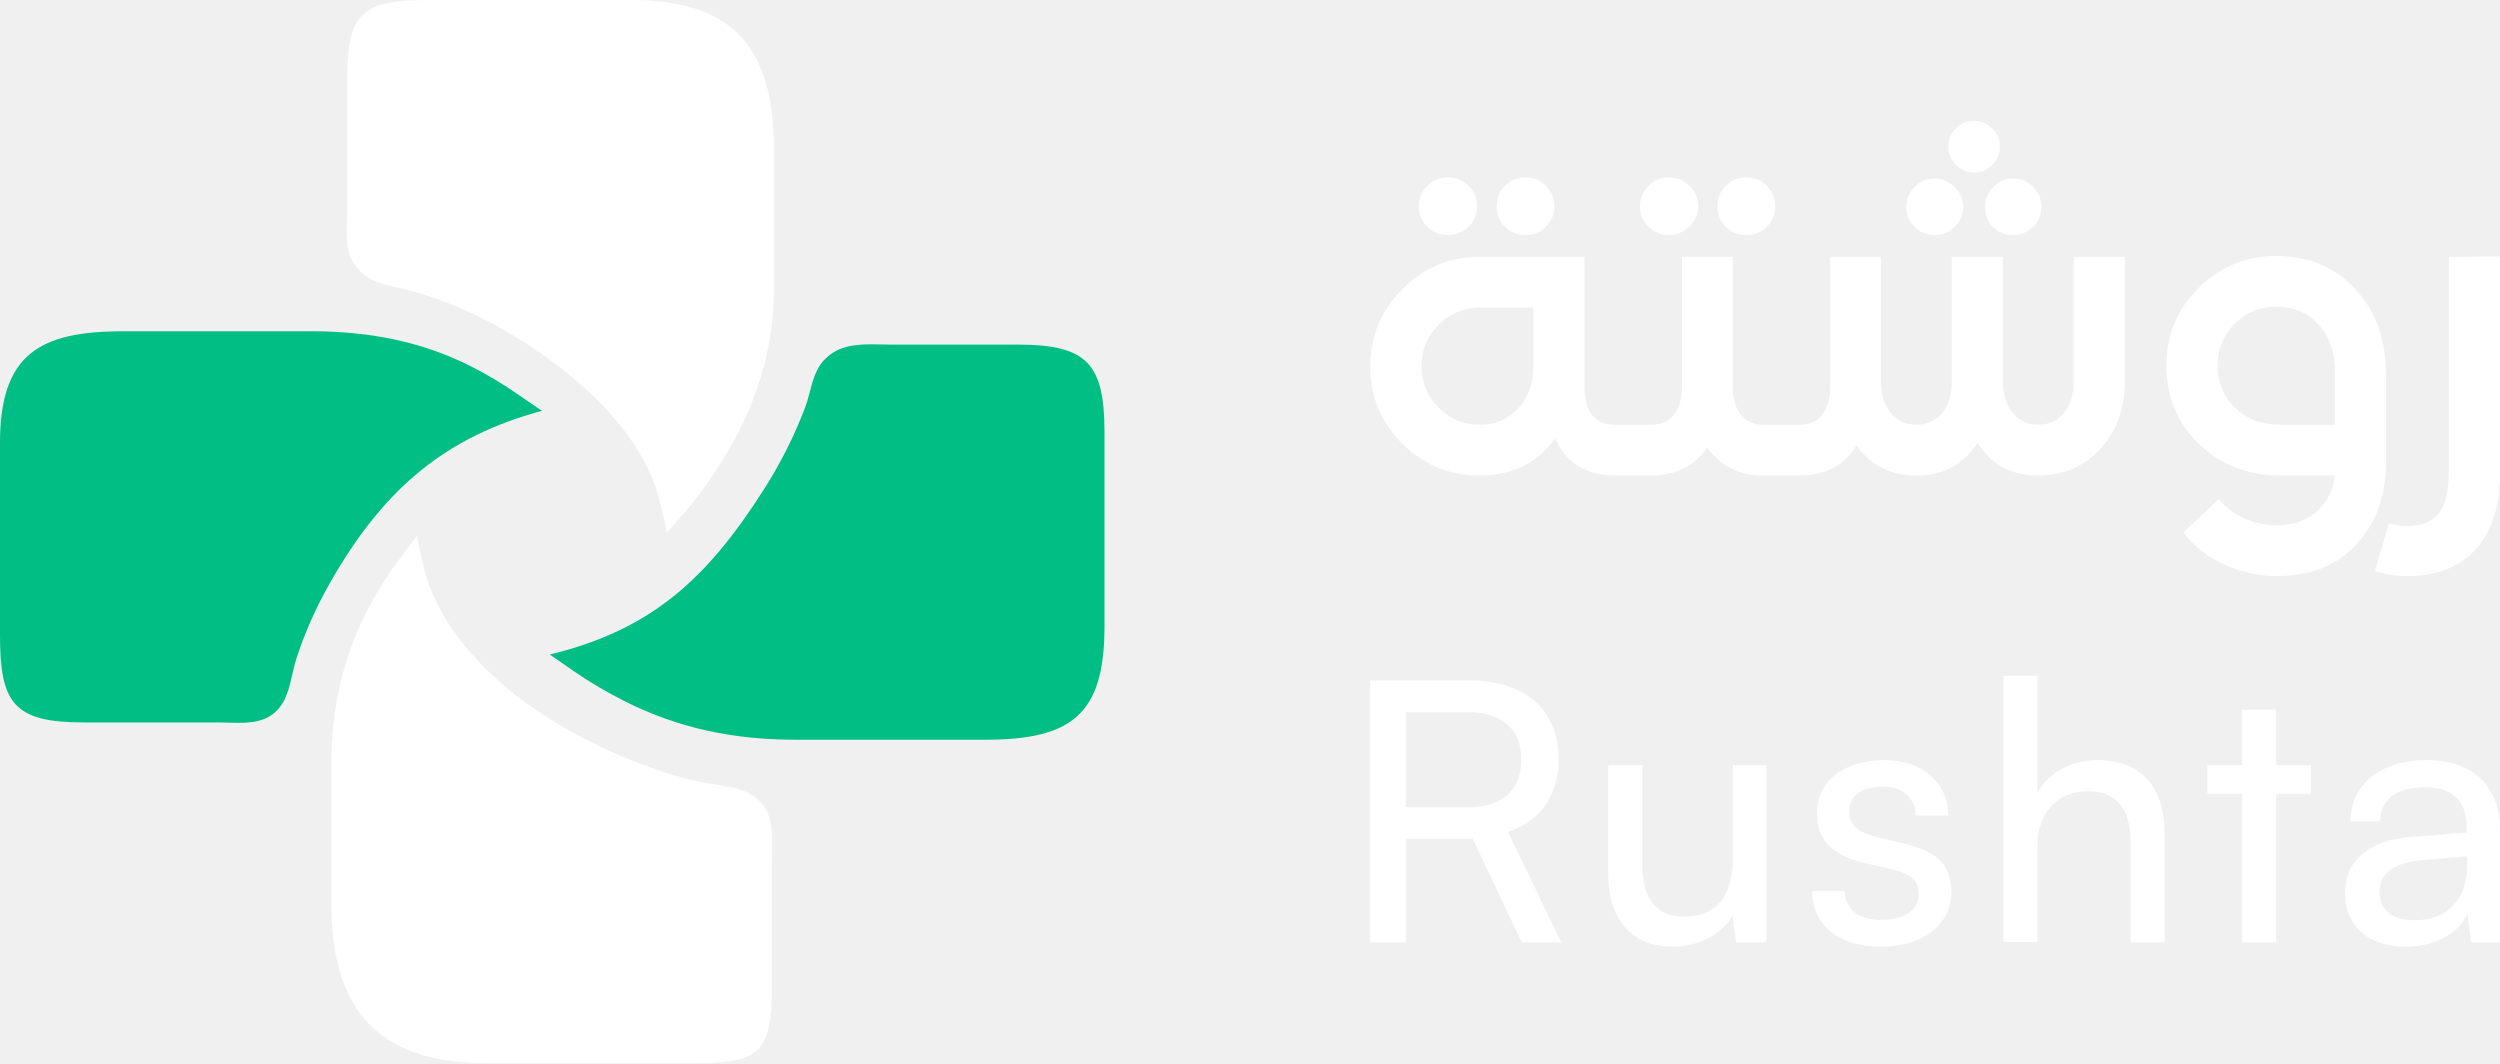
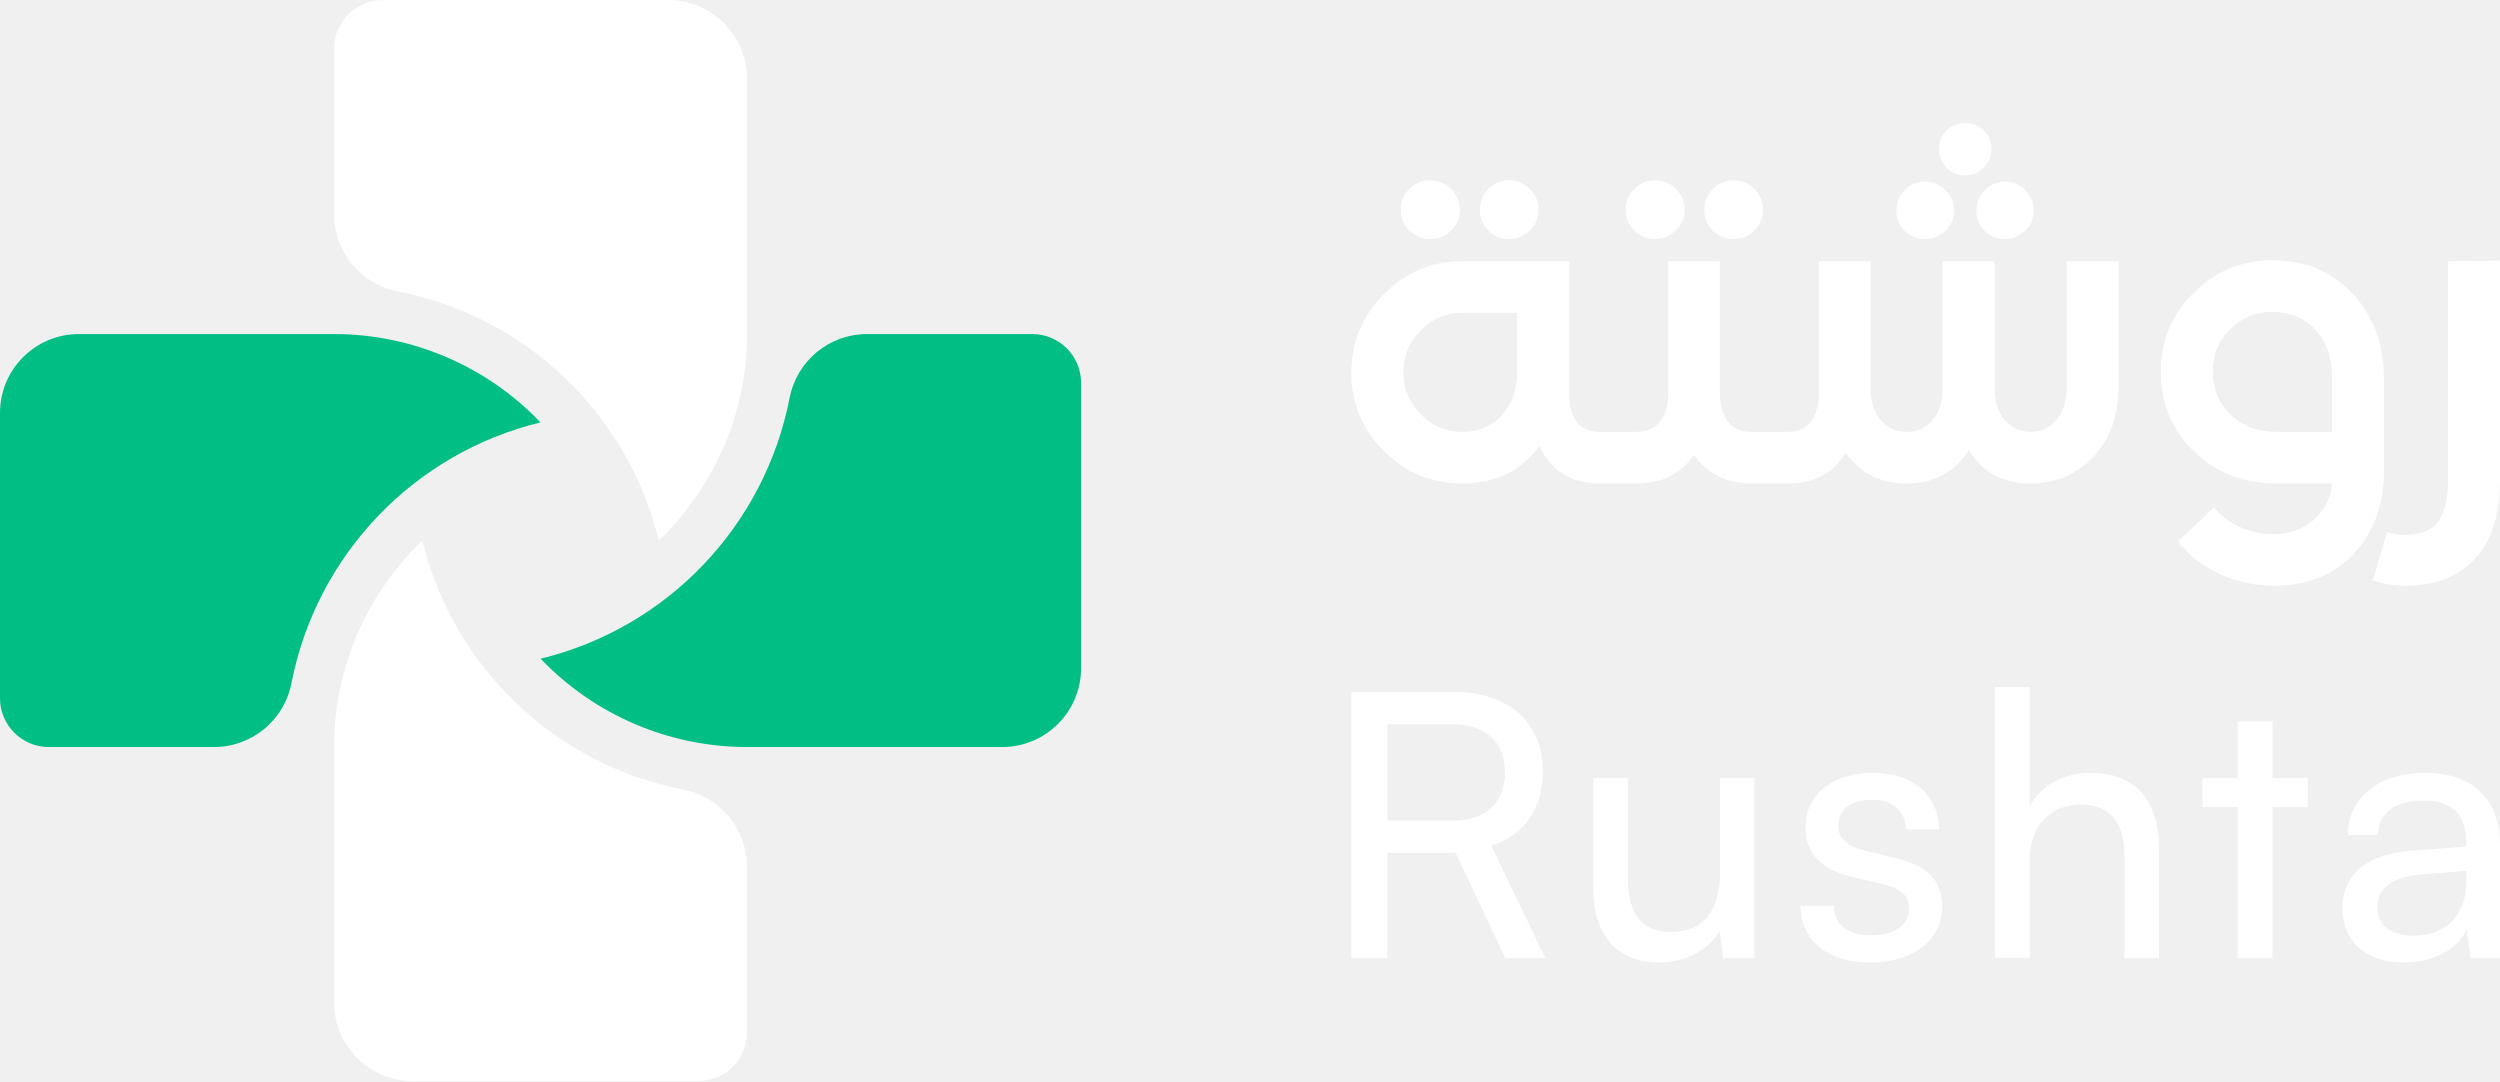
- <svg xmlns="http://www.w3.org/2000/svg" viewBox="0 0 470.25 200" width="470.25" height="200" role="img" aria-label="Rushta روشتة">
+ <svg xmlns="http://www.w3.org/2000/svg" viewBox="0 0 462.5 200" width="462.5" height="200" role="img" aria-label="Rushta روشتة">
  <g id="mark">
-     <path fill="#FFFFFF" d="M78.41 100.81C79.19 104.23 79.71 107.72 81.07 110.97C86.86 124.93 100.73 134.84 114.02 140.96C119.36 143.42 124.95 145.5 130.67 146.86C133.77 147.59 137.23 147.69 140.18 148.89C141.68 149.5 142.99 150.55 143.86 151.92C145.74 154.88 145.19 158.84 145.19 162.18L145.19 185.62C145.19 197.98 142.91 200 130.6 200L91.65 200C71.24 200 62.32 190.1 62.32 169.93L62.32 143.71C62.32 133.1 64.61 123.1 69.68 113.71C71.33 110.67 73.2 107.7 75.31 104.94C76.35 103.58 79.44 99.43 78.41 100.81Z" />
-     <path fill="#FFFFFF" d="M125.46 100.14C124.56 96.27 123.92 92.55 122.26 88.94C116.77 76.96 104.38 67.33 93.11 61.14C88.44 58.57 83.41 56.48 78.31 54.96C75.53 54.13 72.38 53.83 69.79 52.51C68.25 51.72 66.99 50.49 66.21 48.95C64.82 46.21 65.29 42.81 65.29 39.84L65.29 14.96C65.29 2.41 68.19 0 80.55 0L118.62 0C138.23 0 145.57 9.19 145.57 28.27L145.57 54.39C145.57 66.16 142.02 76.74 135.8 86.73C133.82 89.93 131.66 93.02 129.2 95.87C127.96 97.3 124.23 101.57 125.46 100.14Z" />
-     <path fill="#01BE84" d="M101.93 77.28C83.86 82.15 72.63 91.81 63.09 107.88C60.04 113 57.57 118.25 55.74 123.92C54.95 126.37 54.67 129.21 53.56 131.52C52.95 132.8 51.98 133.94 50.78 134.69C47.98 136.43 44.28 135.89 41.13 135.89L15.68 135.89C2.59 135.89 0 132.26 0 119.5L0 83.34C0 66.69 7.34 62.31 23.17 62.31L58.67 62.31C69.19 62.31 79.24 64.15 88.69 68.96C91.77 70.52 94.78 72.34 97.62 74.32C99.05 75.31 103.37 78.26 101.93 77.28Z" />
-     <path fill="#01BE84" d="M103.41 123.11C122.63 118.48 133.01 108.74 143.53 92.31C146.72 87.34 149.4 82.07 151.48 76.54C152.37 74.18 152.67 71.42 153.91 69.23C154.67 67.88 155.85 66.77 157.21 66.03C160.26 64.38 164.27 64.82 167.63 64.82L191.54 64.82C204.45 64.82 207.75 68.42 207.75 81.22L207.75 117.94C207.75 134.53 201.42 139.14 185.33 139.14L149.54 139.14C138.17 139.14 127.76 137.06 117.54 131.92C114.26 130.27 111.01 128.38 107.99 126.29C106.46 125.23 101.87 122.06 103.41 123.11Z" />
+     <path fill="#FFFFFF" d="M138.2 160.4L138.2 190.98C138.2 195.96 134.16 200 129.18 200L76.39 200C68.34 200 61.8 193.47 61.8 185.41L61.8 138.2C61.8 123.77 67.71 109.97 78.14 100.01C83.85 123.47 102.69 141.46 126.39 146.08C133.25 147.41 138.2 153.41 138.2 160.4Z" />
+     <path fill="#FFFFFF" d="M61.8 39.6L61.8 9.02C61.8 4.04 65.84 0 70.82 0L123.61 0C131.66 0 138.2 6.53 138.2 14.59L138.2 61.8C138.2 76.23 132.29 90.03 121.86 99.99C116.15 76.53 97.31 58.54 73.61 53.92C66.75 52.59 61.8 46.59 61.8 39.6Z" />
+     <path fill="#01BE84" d="M39.6 138.2L9.02 138.2C4.04 138.2 0 134.16 0 129.18L0 76.39C0 68.34 6.53 61.8 14.59 61.8L61.8 61.8C76.23 61.8 90.03 67.71 99.99 78.14C76.53 83.85 58.54 102.69 53.92 126.39C52.59 133.25 46.59 138.2 39.6 138.2Z" />
+     <path fill="#01BE84" d="M160.4 61.8L190.98 61.8C195.96 61.8 200 65.84 200 70.82L200 123.61C200 131.66 193.47 138.2 185.41 138.2L138.2 138.2C123.77 138.2 109.97 132.29 100.01 121.86C123.47 116.15 141.46 97.31 146.08 73.61C147.41 66.75 153.41 61.8 160.4 61.8Z" />
  </g>
  <g id="arabic" aria-label="روشتة">
-     <path id="arabic-letters" fill="#FFFFFF" d="M263.84 54.33C267.84 50.33 272.67 48.32 278.31 48.32L298.05 48.32L298.05 72.67C298.05 77.49 299.97 79.9 303.81 79.9L306.27 79.9L306.27 89.44L303.81 89.44C298.38 89.44 294.62 87.11 292.54 82.45C289.2 87.11 284.45 89.44 278.31 89.44C272.61 89.44 267.76 87.44 263.76 83.44C259.75 79.44 257.75 74.61 257.75 68.97C257.75 63.26 259.78 58.38 263.84 54.33ZM267.38 68.88C267.38 71.9 268.44 74.49 270.58 76.65C272.72 78.82 275.3 79.9 278.31 79.9C281.22 79.9 283.63 78.89 285.55 76.86C287.47 74.83 288.43 72.17 288.43 68.88L288.43 57.86L278.31 57.86C275.3 57.86 272.72 58.95 270.58 61.11C268.44 63.28 267.38 65.87 267.38 68.88ZM304.63 79.9L310.55 79.9C312.47 79.9 313.92 79.26 314.91 77.97C315.9 76.68 316.39 74.91 316.39 72.67L316.39 48.32L325.93 48.32L325.93 72.67C325.93 74.91 326.42 76.68 327.41 77.97C328.4 79.26 329.82 79.9 331.68 79.9L337.69 79.9L337.69 89.44L331.68 89.44C327.13 89.44 323.63 87.69 321.16 84.18C318.69 87.69 315.16 89.44 310.55 89.44L304.63 89.44ZM338.51 79.9C340.37 79.9 341.8 79.26 342.79 77.97C343.77 76.68 344.27 74.91 344.27 72.67L344.27 48.32L353.81 48.32L353.81 71.76C353.81 74.28 354.44 76.27 355.7 77.72C356.96 79.18 358.55 79.9 360.47 79.9C362.44 79.9 364.04 79.19 365.28 77.77C366.51 76.34 367.13 74.34 367.13 71.76L367.13 48.32L376.75 48.32L376.75 71.76C376.75 74.28 377.38 76.27 378.64 77.72C379.9 79.18 381.49 79.9 383.41 79.9C385.33 79.9 386.92 79.18 388.18 77.72C389.44 76.27 390.07 74.28 390.07 71.76L390.07 48.32L399.69 48.32L399.69 71.76C399.64 77.02 398.06 81.29 394.97 84.55C391.87 87.81 388.02 89.44 383.41 89.44C378.31 89.44 374.5 87.39 371.98 83.27C369.4 87.39 365.57 89.44 360.47 89.44C355.64 89.44 351.89 87.55 349.2 83.77C346.95 87.55 343.39 89.44 338.51 89.44L336.04 89.44L336.04 79.9ZM413.59 54.16C417.59 50.16 422.45 48.16 428.15 48.16C434.23 48.16 439.2 50.23 443.03 54.37C446.87 58.51 448.79 63.84 448.79 70.36L448.79 87.14C448.79 93.28 446.95 98.35 443.28 102.35C439.61 106.36 434.62 108.36 428.31 108.36C424.86 108.36 421.54 107.63 418.36 106.18C415.18 104.73 412.63 102.71 410.71 100.13L417.38 93.88C418.58 95.42 420.17 96.62 422.15 97.5C424.12 98.38 426.15 98.82 428.23 98.82C431.36 98.82 433.91 97.91 435.88 96.1C437.85 94.29 438.95 92.07 439.17 89.44L428.97 89.44C422.83 89.44 417.72 87.47 413.63 83.52C409.55 79.57 407.51 74.64 407.51 68.72C407.51 63.02 409.54 58.17 413.59 54.16ZM420.5 76.78C422.69 78.86 425.52 79.9 428.97 79.9L439.17 79.9L439.17 69.54C439.17 66.09 438.15 63.25 436.13 61.03C434.1 58.81 431.44 57.7 428.15 57.7C425.08 57.7 422.47 58.77 420.34 60.91C418.2 63.04 417.13 65.65 417.13 68.72C417.13 72.01 418.25 74.69 420.5 76.78ZM449.37 98.41C450.52 98.79 451.59 98.98 452.57 98.98C455.48 98.98 457.55 98.16 458.78 96.52C460.02 94.87 460.63 92.29 460.63 88.78L460.63 48.32L470.25 48.24L470.25 88.78C470.25 95.2 468.72 100.06 465.65 103.38C462.58 106.7 458.3 108.36 452.82 108.36C450.63 108.36 448.6 108.03 446.73 107.37Z" />
-     <path id="arabic-dots" fill="#FFFFFF" d="M266.88 38.78C266.88 37.3 267.42 36.03 268.49 34.96C269.55 33.89 270.83 33.36 272.31 33.36C273.84 33.36 275.15 33.89 276.22 34.96C277.29 36.03 277.82 37.3 277.82 38.78C277.82 40.32 277.29 41.61 276.22 42.65C275.15 43.69 273.84 44.21 272.31 44.21C270.83 44.21 269.55 43.69 268.49 42.65C267.42 41.61 266.88 40.32 266.88 38.78ZM281.52 38.78C281.52 37.3 282.04 36.03 283.08 34.96C284.12 33.89 285.41 33.36 286.95 33.36C288.43 33.36 289.7 33.89 290.77 34.96C291.84 36.03 292.38 37.3 292.38 38.78C292.38 40.32 291.84 41.61 290.77 42.65C289.7 43.69 288.43 44.21 286.95 44.21C285.41 44.21 284.12 43.69 283.08 42.65C282.04 41.61 281.52 40.32 281.52 38.78ZM323.05 38.78C323.05 37.3 323.57 36.03 324.61 34.96C325.65 33.89 326.94 33.36 328.48 33.36C330.01 33.36 331.3 33.89 332.34 34.96C333.38 36.03 333.91 37.3 333.91 38.78C333.91 40.32 333.38 41.61 332.34 42.65C331.3 43.69 330.01 44.21 328.48 44.21C326.94 44.21 325.65 43.69 324.61 42.65C323.57 41.61 323.05 40.32 323.05 38.78ZM310.14 34.92C311.18 33.88 312.44 33.36 313.92 33.36C315.4 33.36 316.69 33.89 317.79 34.96C318.88 36.03 319.43 37.3 319.43 38.78C319.43 40.27 318.88 41.53 317.79 42.57C316.69 43.66 315.4 44.21 313.92 44.21C312.44 44.21 311.17 43.69 310.1 42.65C309.03 41.61 308.49 40.32 308.49 38.78C308.49 37.3 309.04 36.02 310.14 34.92ZM360.14 35.17C361.18 34.12 362.44 33.6 363.92 33.6C365.35 33.6 366.59 34.12 367.66 35.17C368.73 36.21 369.27 37.47 369.27 38.95C369.27 40.43 368.75 41.66 367.7 42.65C366.66 43.69 365.4 44.21 363.92 44.21C362.44 44.21 361.18 43.71 360.14 42.69C359.1 41.68 358.58 40.43 358.58 38.95C358.58 37.47 359.1 36.21 360.14 35.17ZM374.94 35.17C375.93 34.12 377.16 33.6 378.64 33.6C380.12 33.6 381.38 34.12 382.42 35.17C383.47 36.21 383.99 37.47 383.99 38.95C383.99 40.43 383.47 41.66 382.42 42.65C381.38 43.69 380.12 44.21 378.64 44.21C377.16 44.21 375.91 43.71 374.9 42.69C373.89 41.68 373.38 40.43 373.38 38.95C373.38 37.47 373.9 36.21 374.94 35.17ZM367.87 24.15C368.8 23.21 369.95 22.75 371.32 22.75C372.64 22.75 373.78 23.21 374.74 24.15C375.7 25.08 376.17 26.23 376.17 27.6C376.17 28.92 375.7 30.05 374.74 31.01C373.78 31.97 372.64 32.45 371.32 32.45C369.95 32.45 368.8 31.97 367.87 31.01C366.94 30.05 366.47 28.92 366.47 27.6C366.47 26.23 366.94 25.08 367.87 24.15Z" />
+     <path id="arabic-letters" fill="#FFFFFF" d="M256.09 54.33C260.09 50.33 264.91 48.32 270.56 48.32L290.3 48.32L290.3 72.67C290.3 77.49 292.21 79.9 296.05 79.9L298.52 79.9L298.52 89.44L296.05 89.44C290.62 89.44 286.87 87.11 284.79 82.45C281.44 87.11 276.7 89.44 270.56 89.44C264.86 89.44 260.01 87.44 256 83.44C252 79.44 250 74.61 250 68.97C250 63.26 252.03 58.38 256.09 54.33ZM259.62 68.88C259.62 71.9 260.69 74.49 262.83 76.65C264.97 78.82 267.54 79.9 270.56 79.9C273.46 79.9 275.88 78.89 277.8 76.86C279.71 74.83 280.67 72.17 280.67 68.88L280.67 57.86L270.56 57.86C267.54 57.86 264.97 58.95 262.83 61.11C260.69 63.28 259.62 65.87 259.62 68.88ZM296.88 79.9L302.8 79.9C304.71 79.9 306.17 79.26 307.15 77.97C308.14 76.68 308.63 74.91 308.63 72.67L308.63 48.32L318.17 48.32L318.17 72.67C318.17 74.91 318.67 76.68 319.65 77.97C320.64 79.26 322.07 79.9 323.93 79.9L329.93 79.9L329.93 89.44L323.93 89.44C319.38 89.44 315.87 87.69 313.4 84.18C310.94 87.69 307.4 89.44 302.8 89.44L296.88 89.44ZM330.76 79.9C332.62 79.9 334.05 79.26 335.03 77.97C336.02 76.68 336.51 74.91 336.51 72.67L336.51 48.32L346.05 48.32L346.05 71.76C346.05 74.28 346.68 76.27 347.94 77.72C349.21 79.18 350.79 79.9 352.71 79.9C354.69 79.9 356.29 79.19 357.52 77.77C358.76 76.34 359.38 74.34 359.38 71.76L359.38 48.32L369 48.32L369 71.76C369 74.28 369.63 76.27 370.89 77.72C372.15 79.18 373.74 79.9 375.66 79.9C377.58 79.9 379.17 79.18 380.43 77.72C381.69 76.27 382.32 74.28 382.32 71.76L382.32 48.32L391.94 48.32L391.94 71.76C391.89 77.02 390.31 81.29 387.21 84.55C384.11 87.81 380.26 89.44 375.66 89.44C370.56 89.44 366.75 87.39 364.23 83.27C361.65 87.39 357.81 89.44 352.71 89.44C347.89 89.44 344.13 87.55 341.45 83.77C339.2 87.55 335.64 89.44 330.76 89.44L328.29 89.44L328.29 79.9ZM405.84 54.16C409.84 50.16 414.69 48.16 420.39 48.16C426.48 48.16 431.44 50.23 435.28 54.37C439.12 58.51 441.04 63.84 441.04 70.36L441.04 87.14C441.04 93.28 439.2 98.35 435.53 102.35C431.85 106.36 426.86 108.36 420.56 108.36C417.11 108.36 413.79 107.63 410.61 106.18C407.43 104.73 404.88 102.71 402.96 100.13L409.62 93.88C410.83 95.42 412.42 96.62 414.39 97.5C416.37 98.38 418.39 98.82 420.48 98.82C423.6 98.82 426.15 97.91 428.12 96.1C430.1 94.29 431.2 92.07 431.41 89.44L421.22 89.44C415.08 89.44 409.96 87.47 405.88 83.52C401.8 79.57 399.75 74.64 399.75 68.72C399.75 63.02 401.78 58.17 405.84 54.16ZM412.75 76.78C414.94 78.86 417.76 79.9 421.22 79.9L431.41 79.9L431.41 69.54C431.41 66.09 430.4 63.25 428.37 61.03C426.34 58.81 423.68 57.7 420.39 57.7C417.32 57.7 414.72 58.77 412.58 60.91C410.44 63.04 409.38 65.65 409.38 68.72C409.38 72.01 410.5 74.69 412.75 76.78ZM441.61 98.41C442.76 98.79 443.83 98.98 444.82 98.98C447.72 98.98 449.79 98.16 451.03 96.52C452.26 94.87 452.88 92.29 452.88 88.78L452.88 48.32L462.5 48.24L462.5 88.78C462.5 95.2 460.96 100.06 457.89 103.38C454.82 106.7 450.55 108.36 445.07 108.36C442.87 108.36 440.84 108.03 438.98 107.37Z" />
+     <path id="arabic-dots" fill="#FFFFFF" d="M259.13 38.78C259.13 37.3 259.66 36.03 260.73 34.96C261.8 33.89 263.08 33.36 264.56 33.36C266.09 33.36 267.39 33.89 268.46 34.96C269.53 36.03 270.07 37.3 270.07 38.78C270.07 40.32 269.53 41.61 268.46 42.65C267.39 43.69 266.09 44.21 264.56 44.21C263.08 44.21 261.8 43.69 260.73 42.65C259.66 41.61 259.13 40.32 259.13 38.78ZM273.77 38.78C273.77 37.3 274.29 36.03 275.33 34.96C276.37 33.89 277.66 33.36 279.19 33.36C280.67 33.36 281.95 33.89 283.02 34.96C284.09 36.03 284.62 37.3 284.62 38.78C284.62 40.32 284.09 41.61 283.02 42.65C281.95 43.69 280.67 44.21 279.19 44.21C277.66 44.21 276.37 43.69 275.33 42.65C274.29 41.61 273.77 40.32 273.77 38.78ZM315.3 38.78C315.3 37.3 315.82 36.03 316.86 34.96C317.9 33.89 319.19 33.36 320.72 33.36C322.26 33.36 323.55 33.89 324.59 34.96C325.63 36.03 326.15 37.3 326.15 38.78C326.15 40.32 325.63 41.61 324.59 42.65C323.55 43.69 322.26 44.21 320.72 44.21C319.19 44.21 317.9 43.69 316.86 42.65C315.82 41.61 315.3 40.32 315.3 38.78ZM302.38 34.92C303.43 33.88 304.69 33.36 306.17 33.36C307.65 33.36 308.94 33.89 310.03 34.96C311.13 36.03 311.68 37.3 311.68 38.78C311.68 40.27 311.13 41.53 310.03 42.57C308.94 43.66 307.65 44.21 306.17 44.21C304.69 44.21 303.41 43.69 302.34 42.65C301.27 41.61 300.74 40.32 300.74 38.78C300.74 37.3 301.29 36.02 302.38 34.92ZM352.38 35.17C353.43 34.12 354.69 33.6 356.17 33.6C357.59 33.6 358.84 34.12 359.91 35.17C360.98 36.21 361.51 37.47 361.51 38.95C361.51 40.43 360.99 41.66 359.95 42.65C358.91 43.69 357.65 44.21 356.17 44.21C354.69 44.21 353.43 43.71 352.38 42.69C351.34 41.68 350.82 40.43 350.82 38.95C350.82 37.47 351.34 36.21 352.38 35.17ZM367.19 35.17C368.17 34.12 369.41 33.6 370.89 33.6C372.37 33.6 373.63 34.12 374.67 35.17C375.71 36.21 376.23 37.47 376.23 38.95C376.23 40.43 375.71 41.66 374.67 42.65C373.63 43.69 372.37 44.21 370.89 44.21C369.41 44.21 368.16 43.71 367.15 42.69C366.13 41.68 365.62 40.43 365.62 38.95C365.62 37.47 366.15 36.21 367.19 35.17ZM360.12 24.15C361.05 23.21 362.2 22.75 363.57 22.75C364.88 22.75 366.02 23.21 366.98 24.15C367.94 25.08 368.42 26.23 368.42 27.6C368.42 28.92 367.94 30.05 366.98 31.01C366.02 31.97 364.88 32.45 363.57 32.45C362.2 32.45 361.05 31.97 360.12 31.01C359.18 30.05 358.72 28.92 358.72 27.6C358.72 26.23 359.18 25.08 360.12 24.15Z" />
  </g>
-   <path id="english" aria-label="Rushta" fill="#FFFFFF" d="M264.43 177.25L264.43 157.77L277.03 157.77L286.23 177.25L293.66 177.25L283.64 156.47C289.78 154.5 293.18 149.59 293.18 142.78C293.18 133.58 286.91 127.99 276.35 127.99L257.75 127.99L257.75 177.25ZM264.43 133.99L276.35 133.99C282.49 133.99 286.16 137.12 286.16 142.85C286.16 148.5 282.62 151.84 276.42 151.84L264.43 151.84ZM325.95 143.94L325.95 161.51C325.95 168.67 322.75 172.41 316.89 172.41C311.99 172.41 308.92 169.69 308.92 162.54L308.92 143.94L302.52 143.94L302.52 164.65C302.52 172.82 306.88 178.07 314.64 178.07C319.55 178.07 323.98 175.68 325.88 172.21L326.57 177.25L332.29 177.25L332.29 143.94ZM340.87 167.58C340.87 173.91 345.85 178.07 353.68 178.07C361.59 178.07 367.04 174.05 367.04 167.71C367.04 162.74 364.24 160.15 358.59 158.79L352.73 157.36C349.46 156.54 347.82 155.04 347.82 152.79C347.82 149.73 350.07 147.96 354.09 147.96C357.97 147.96 360.22 150.07 360.36 153.41L366.49 153.41C366.35 147.07 361.59 142.98 354.3 142.98C346.94 142.98 341.76 146.87 341.76 153C341.76 157.9 344.55 160.83 350.48 162.26L356.34 163.63C359.81 164.51 360.9 165.87 360.9 168.12C360.9 171.19 358.31 173.03 353.82 173.03C349.59 173.03 347.01 170.98 347.01 167.58ZM383.25 177.18L383.25 159.06C383.25 153.34 386.59 148.84 392.79 148.84C397.56 148.84 400.76 151.57 400.76 158.31L400.76 177.25L407.16 177.25L407.16 156.88C407.16 148.36 403.08 142.98 394.56 142.98C389.38 142.98 385.36 145.43 383.25 149.05L383.25 127.11L376.85 127.11L376.85 177.18ZM428.15 177.25L428.15 149.32L434.69 149.32L434.69 143.94L428.15 143.94L428.15 133.51L421.74 133.51L421.74 143.94L415.2 143.94L415.2 149.32L421.74 149.32L421.74 177.25ZM452.47 178.07C457.85 178.07 462.42 175.68 464.12 171.87L464.8 177.25L470.25 177.25L470.25 156.34C470.25 147.34 464.67 142.98 456.42 142.98C447.84 142.98 442.12 147.55 442.12 154.5L447.7 154.5C447.7 150.48 450.77 148.09 456.15 148.09C460.65 148.09 463.99 150.07 463.99 155.65L463.99 156.61L453.49 157.43C445.66 158.04 441.09 161.85 441.09 167.99C441.09 174.05 445.32 178.07 452.47 178.07ZM454.31 173.1C450.16 173.1 447.57 171.32 447.57 167.78C447.57 164.51 449.88 162.33 455.54 161.79L464.05 161.1L464.05 162.88C464.05 169.14 460.37 173.1 454.31 173.1Z" />
+   <path id="english" aria-label="Rushta" fill="#FFFFFF" d="M256.68 177.25L256.68 157.77L269.28 157.77L278.48 177.25L285.9 177.25L275.89 156.47C282.02 154.5 285.43 149.59 285.43 142.78C285.43 133.58 279.16 127.99 268.6 127.99L250 127.99L250 177.25ZM256.68 133.99L268.6 133.99C274.73 133.99 278.41 137.12 278.41 142.85C278.41 148.5 274.87 151.84 268.67 151.84L256.68 151.84ZM318.2 143.94L318.2 161.51C318.2 168.67 315 172.41 309.14 172.41C304.23 172.41 301.17 169.69 301.17 162.54L301.17 143.94L294.76 143.94L294.76 164.65C294.76 172.82 299.12 178.07 306.89 178.07C311.79 178.07 316.22 175.68 318.13 172.21L318.81 177.25L324.54 177.25L324.54 143.94ZM333.12 167.58C333.12 173.91 338.09 178.07 345.93 178.07C353.83 178.07 359.28 174.05 359.28 167.71C359.28 162.74 356.49 160.15 350.83 158.79L344.97 157.36C341.7 156.54 340.07 155.04 340.07 152.79C340.07 149.73 342.32 147.96 346.34 147.96C350.22 147.96 352.47 150.07 352.61 153.41L358.74 153.41C358.6 147.07 353.83 142.98 346.54 142.98C339.18 142.98 334.01 146.87 334.01 153C334.01 157.9 336.8 160.83 342.73 162.26L348.59 163.63C352.06 164.51 353.15 165.87 353.15 168.12C353.15 171.19 350.56 173.03 346.06 173.03C341.84 173.03 339.25 170.98 339.25 167.58ZM375.5 177.18L375.5 159.06C375.5 153.34 378.84 148.84 385.04 148.84C389.8 148.84 393.01 151.57 393.01 158.31L393.01 177.25L399.41 177.25L399.41 156.88C399.41 148.36 395.32 142.98 386.81 142.98C381.63 142.98 377.61 145.43 375.5 149.05L375.5 127.11L369.09 127.11L369.09 177.18ZM420.4 177.25L420.4 149.32L426.94 149.32L426.94 143.94L420.4 143.94L420.4 133.51L413.99 133.51L413.99 143.94L407.45 143.94L407.45 149.32L413.99 149.32L413.99 177.25ZM444.72 178.07C450.1 178.07 454.66 175.68 456.37 171.87L457.05 177.25L462.5 177.25L462.5 156.34C462.5 147.34 456.91 142.98 448.67 142.98C440.08 142.98 434.36 147.55 434.36 154.5L439.95 154.5C439.95 150.48 443.01 148.09 448.4 148.09C452.89 148.09 456.23 150.07 456.23 155.65L456.23 156.61L445.74 157.43C437.9 158.04 433.34 161.85 433.34 167.99C433.34 174.05 437.56 178.07 444.72 178.07ZM446.56 173.1C442.4 173.1 439.81 171.32 439.81 167.78C439.81 164.51 442.13 162.33 447.78 161.79L456.3 161.1L456.3 162.88C456.3 169.14 452.62 173.1 446.56 173.1Z" />
</svg>
